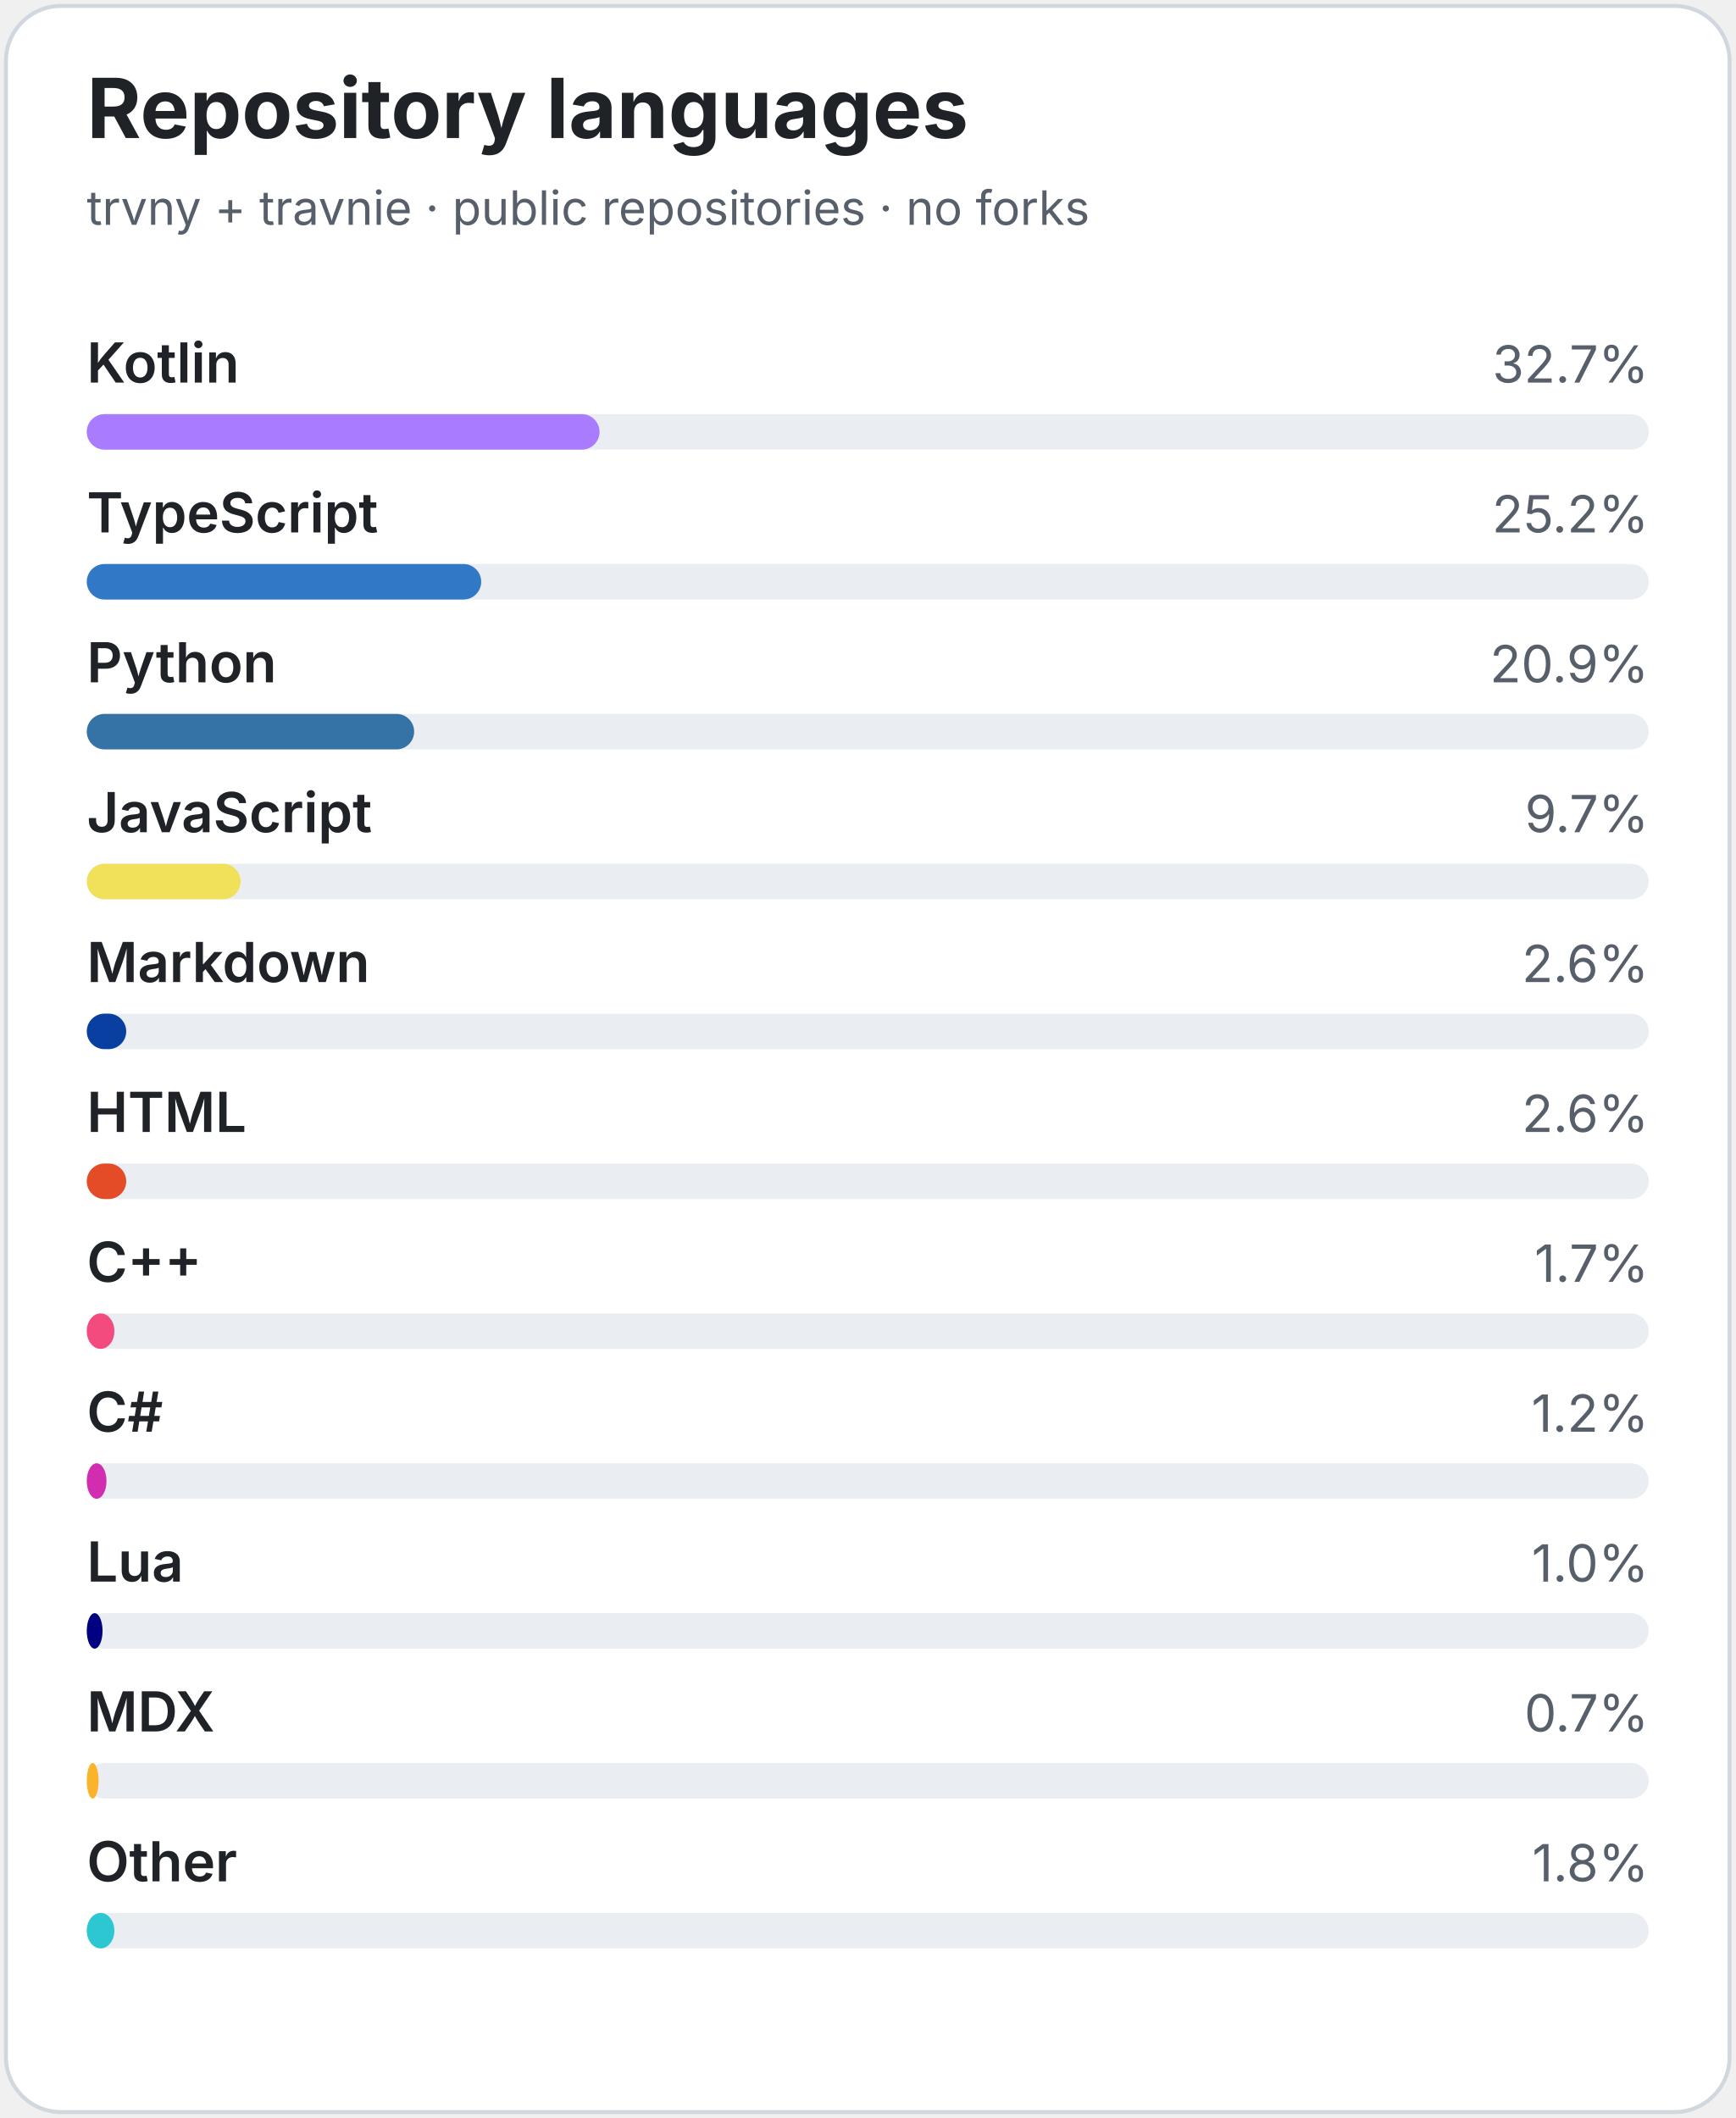
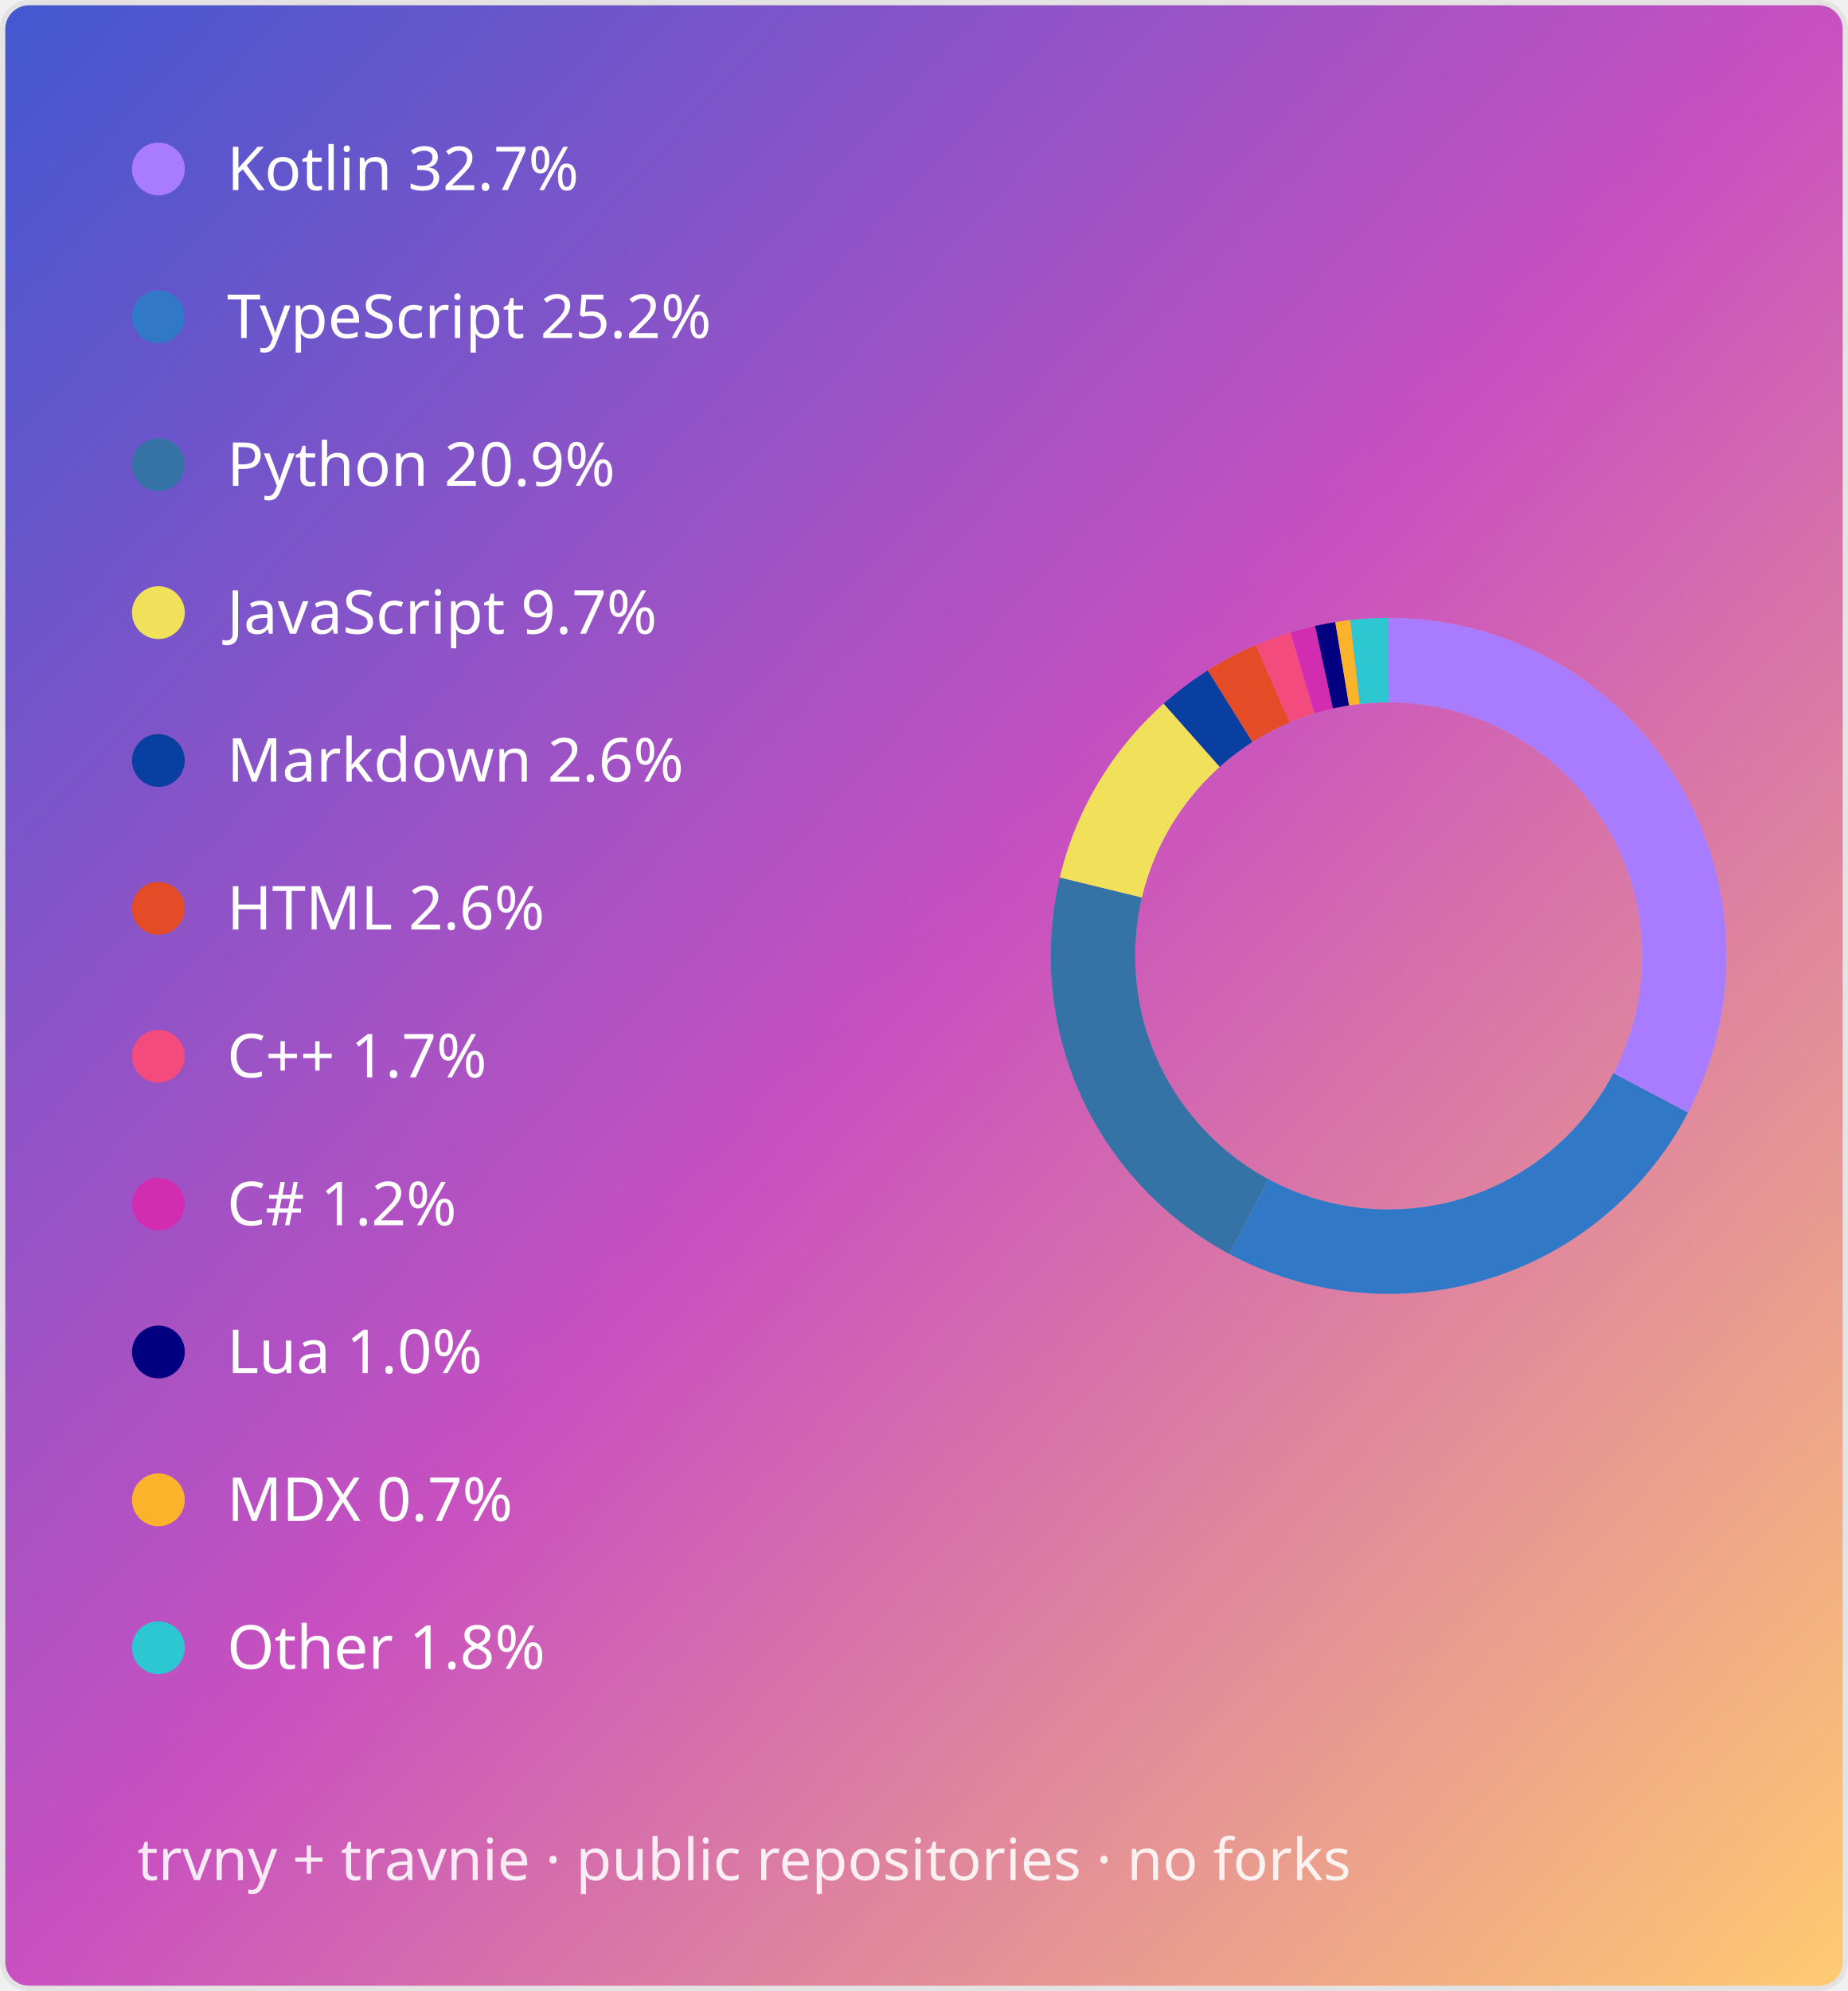
- <svg xmlns="http://www.w3.org/2000/svg" width="440" height="537" viewBox="0 0 440 537" role="img" aria-labelledby="title description">
+ <svg xmlns="http://www.w3.org/2000/svg" width="350" height="377" viewBox="0 0 350 377" role="img" aria-labelledby="title description">
+   <defs>
+     <linearGradient id="gradient" x1="0" y1="0" x2="1" y2="1">
+       <stop offset="0%" stop-color="#4158d0" />
+       <stop offset="50%" stop-color="#c850c0" />
+       <stop offset="100%" stop-color="#ffcc70" />
+     </linearGradient>
+   </defs>
  <style>
- .bg{fill:#fff;stroke:#d0d7de}.title{fill:#1f2328;font:700 21px -apple-system,BlinkMacSystemFont,"Segoe UI",sans-serif}
- .subtitle{fill:#57606a;font:12px -apple-system,BlinkMacSystemFont,"Segoe UI",sans-serif}
- .lang{fill:#1f2328;font:600 14px -apple-system,BlinkMacSystemFont,"Segoe UI",sans-serif}
- .percent{fill:#57606a;font:13px -apple-system,BlinkMacSystemFont,"Segoe UI",sans-serif}
- .track{fill:#eaeef2}
- @media(prefers-color-scheme:dark){.bg{fill:#0d1117;stroke:#30363d}.title,.lang{fill:#e6edf3}
- .subtitle,.percent{fill:#9198a1}.track{fill:#21262d}}
+ .lang{fill:#fff;font:400 11.5px "Segoe UI",Ubuntu,sans-serif}
+ .caption{fill:#fff;fill-opacity:.87;font:11px "Segoe UI",Ubuntu,sans-serif}
</style>
-   <rect class="bg" x="1.5" y="1.5" width="437" height="534" rx="14" />
-   <text class="title" x="22" y="35">Repository languages</text>
-   <text class="subtitle" x="22" y="57">trvny + travnie · public repositories · no forks</text>
+   <rect x=".5" y=".5" width="349" height="376" rx="5" fill="url(#gradient)" stroke="#e4e2e2" />
  <g>
-     <text class="lang" x="22" y="97">Kotlin</text>
-     <text class="percent" text-anchor="end" x="418" y="97">32.7%</text>
-     <rect class="track" x="22" y="105" width="396" height="9" rx="4.5" />
-     <rect x="22" y="105" width="130" height="9" rx="4.5" fill="#a97bff" />
+     <circle cx="30" cy="32" r="5" fill="#a97bff" />
+     <text class="lang" x="43" y="36">Kotlin 32.7%</text>
  </g>
  <g>
-     <text class="lang" x="22" y="135">TypeScript</text>
-     <text class="percent" text-anchor="end" x="418" y="135">25.2%</text>
-     <rect class="track" x="22" y="143" width="396" height="9" rx="4.5" />
-     <rect x="22" y="143" width="100" height="9" rx="4.5" fill="#3178c6" />
+     <circle cx="30" cy="60" r="5" fill="#3178c6" />
+     <text class="lang" x="43" y="64">TypeScript 25.2%</text>
  </g>
  <g>
-     <text class="lang" x="22" y="173">Python</text>
-     <text class="percent" text-anchor="end" x="418" y="173">20.9%</text>
-     <rect class="track" x="22" y="181" width="396" height="9" rx="4.5" />
-     <rect x="22" y="181" width="83" height="9" rx="4.5" fill="#3572a5" />
+     <circle cx="30" cy="88" r="5" fill="#3572a5" />
+     <text class="lang" x="43" y="92">Python 20.9%</text>
  </g>
  <g>
-     <text class="lang" x="22" y="211">JavaScript</text>
-     <text class="percent" text-anchor="end" x="418" y="211">9.7%</text>
-     <rect class="track" x="22" y="219" width="396" height="9" rx="4.5" />
-     <rect x="22" y="219" width="39" height="9" rx="4.5" fill="#f1e05a" />
+     <circle cx="30" cy="116" r="5" fill="#f1e05a" />
+     <text class="lang" x="43" y="120">JavaScript 9.7%</text>
  </g>
  <g>
-     <text class="lang" x="22" y="249">Markdown</text>
-     <text class="percent" text-anchor="end" x="418" y="249">2.6%</text>
-     <rect class="track" x="22" y="257" width="396" height="9" rx="4.5" />
-     <rect x="22" y="257" width="10" height="9" rx="4.5" fill="#083fa1" />
+     <circle cx="30" cy="144" r="5" fill="#083fa1" />
+     <text class="lang" x="43" y="148">Markdown 2.6%</text>
  </g>
  <g>
-     <text class="lang" x="22" y="287">HTML</text>
-     <text class="percent" text-anchor="end" x="418" y="287">2.6%</text>
-     <rect class="track" x="22" y="295" width="396" height="9" rx="4.5" />
-     <rect x="22" y="295" width="10" height="9" rx="4.5" fill="#e34c26" />
+     <circle cx="30" cy="172" r="5" fill="#e34c26" />
+     <text class="lang" x="43" y="176">HTML 2.6%</text>
  </g>
  <g>
-     <text class="lang" x="22" y="325">C++</text>
-     <text class="percent" text-anchor="end" x="418" y="325">1.7%</text>
-     <rect class="track" x="22" y="333" width="396" height="9" rx="4.5" />
-     <rect x="22" y="333" width="7" height="9" rx="4.5" fill="#f34b7d" />
+     <circle cx="30" cy="200" r="5" fill="#f34b7d" />
+     <text class="lang" x="43" y="204">C++ 1.7%</text>
  </g>
  <g>
-     <text class="lang" x="22" y="363">C#</text>
-     <text class="percent" text-anchor="end" x="418" y="363">1.2%</text>
-     <rect class="track" x="22" y="371" width="396" height="9" rx="4.5" />
-     <rect x="22" y="371" width="5" height="9" rx="4.5" fill="hsl(312 65% 50%)" />
+     <circle cx="30" cy="228" r="5" fill="hsl(312 65% 50%)" />
+     <text class="lang" x="43" y="232">C# 1.2%</text>
  </g>
  <g>
-     <text class="lang" x="22" y="401">Lua</text>
-     <text class="percent" text-anchor="end" x="418" y="401">1.0%</text>
-     <rect class="track" x="22" y="409" width="396" height="9" rx="4.5" />
-     <rect x="22" y="409" width="4" height="9" rx="4.5" fill="#000080" />
+     <circle cx="30" cy="256" r="5" fill="#000080" />
+     <text class="lang" x="43" y="260">Lua 1.0%</text>
  </g>
  <g>
-     <text class="lang" x="22" y="439">MDX</text>
-     <text class="percent" text-anchor="end" x="418" y="439">0.7%</text>
-     <rect class="track" x="22" y="447" width="396" height="9" rx="4.5" />
-     <rect x="22" y="447" width="3" height="9" rx="4.5" fill="#fcb32c" />
+     <circle cx="30" cy="284" r="5" fill="#fcb32c" />
+     <text class="lang" x="43" y="288">MDX 0.7%</text>
  </g>
  <g>
-     <text class="lang" x="22" y="477">Other</text>
-     <text class="percent" text-anchor="end" x="418" y="477">1.8%</text>
-     <rect class="track" x="22" y="485" width="396" height="9" rx="4.5" />
-     <rect x="22" y="485" width="7" height="9" rx="4.5" fill="hsl(184 65% 50%)" />
+     <circle cx="30" cy="312" r="5" fill="hsl(184 65% 50%)" />
+     <text class="lang" x="43" y="316">Other 1.8%</text>
  </g>
+   <circle cx="263" cy="181" r="56" fill="none" stroke="#fff" stroke-opacity=".22" stroke-width="16" />
+   <circle class="donut-segment" cx="263" cy="181" r="56" fill="none" stroke="#a97bff" stroke-width="16" stroke-dasharray="114.943 236.916" stroke-dashoffset="0" transform="rotate(-90 263 181)" />
+   <circle class="donut-segment" cx="263" cy="181" r="56" fill="none" stroke="#3178c6" stroke-width="16" stroke-dasharray="88.58 263.279" stroke-dashoffset="-114.943" transform="rotate(-90 263 181)" />
+   <circle class="donut-segment" cx="263" cy="181" r="56" fill="none" stroke="#3572a5" stroke-width="16" stroke-dasharray="73.465 278.394" stroke-dashoffset="-203.523" transform="rotate(-90 263 181)" />
+   <circle class="donut-segment" cx="263" cy="181" r="56" fill="none" stroke="#f1e05a" stroke-width="16" stroke-dasharray="34.096 317.762" stroke-dashoffset="-276.987" transform="rotate(-90 263 181)" />
+   <circle class="donut-segment" cx="263" cy="181" r="56" fill="none" stroke="#083fa1" stroke-width="16" stroke-dasharray="9.139 342.719" stroke-dashoffset="-311.084" transform="rotate(-90 263 181)" />
+   <circle class="donut-segment" cx="263" cy="181" r="56" fill="none" stroke="#e34c26" stroke-width="16" stroke-dasharray="9.139 342.719" stroke-dashoffset="-320.223" transform="rotate(-90 263 181)" />
+   <circle class="donut-segment" cx="263" cy="181" r="56" fill="none" stroke="#f34b7d" stroke-width="16" stroke-dasharray="5.976 345.883" stroke-dashoffset="-329.362" transform="rotate(-90 263 181)" />
+   <circle class="donut-segment" cx="263" cy="181" r="56" fill="none" stroke="hsl(312 65% 50%)" stroke-width="16" stroke-dasharray="4.218 347.64" stroke-dashoffset="-335.338" transform="rotate(-90 263 181)" />
+   <circle class="donut-segment" cx="263" cy="181" r="56" fill="none" stroke="#000080" stroke-width="16" stroke-dasharray="3.515 348.343" stroke-dashoffset="-339.556" transform="rotate(-90 263 181)" />
+   <circle class="donut-segment" cx="263" cy="181" r="56" fill="none" stroke="#fcb32c" stroke-width="16" stroke-dasharray="2.461 349.398" stroke-dashoffset="-343.071" transform="rotate(-90 263 181)" />
+   <circle class="donut-segment" cx="263" cy="181" r="56" fill="none" stroke="hsl(184 65% 50%)" stroke-width="16" stroke-dasharray="6.327 345.531" stroke-dashoffset="-345.531" transform="rotate(-90 263 181)" />
+   <text class="caption" x="26" y="356">trvny + travnie · public repositories · no forks</text>
</svg>
